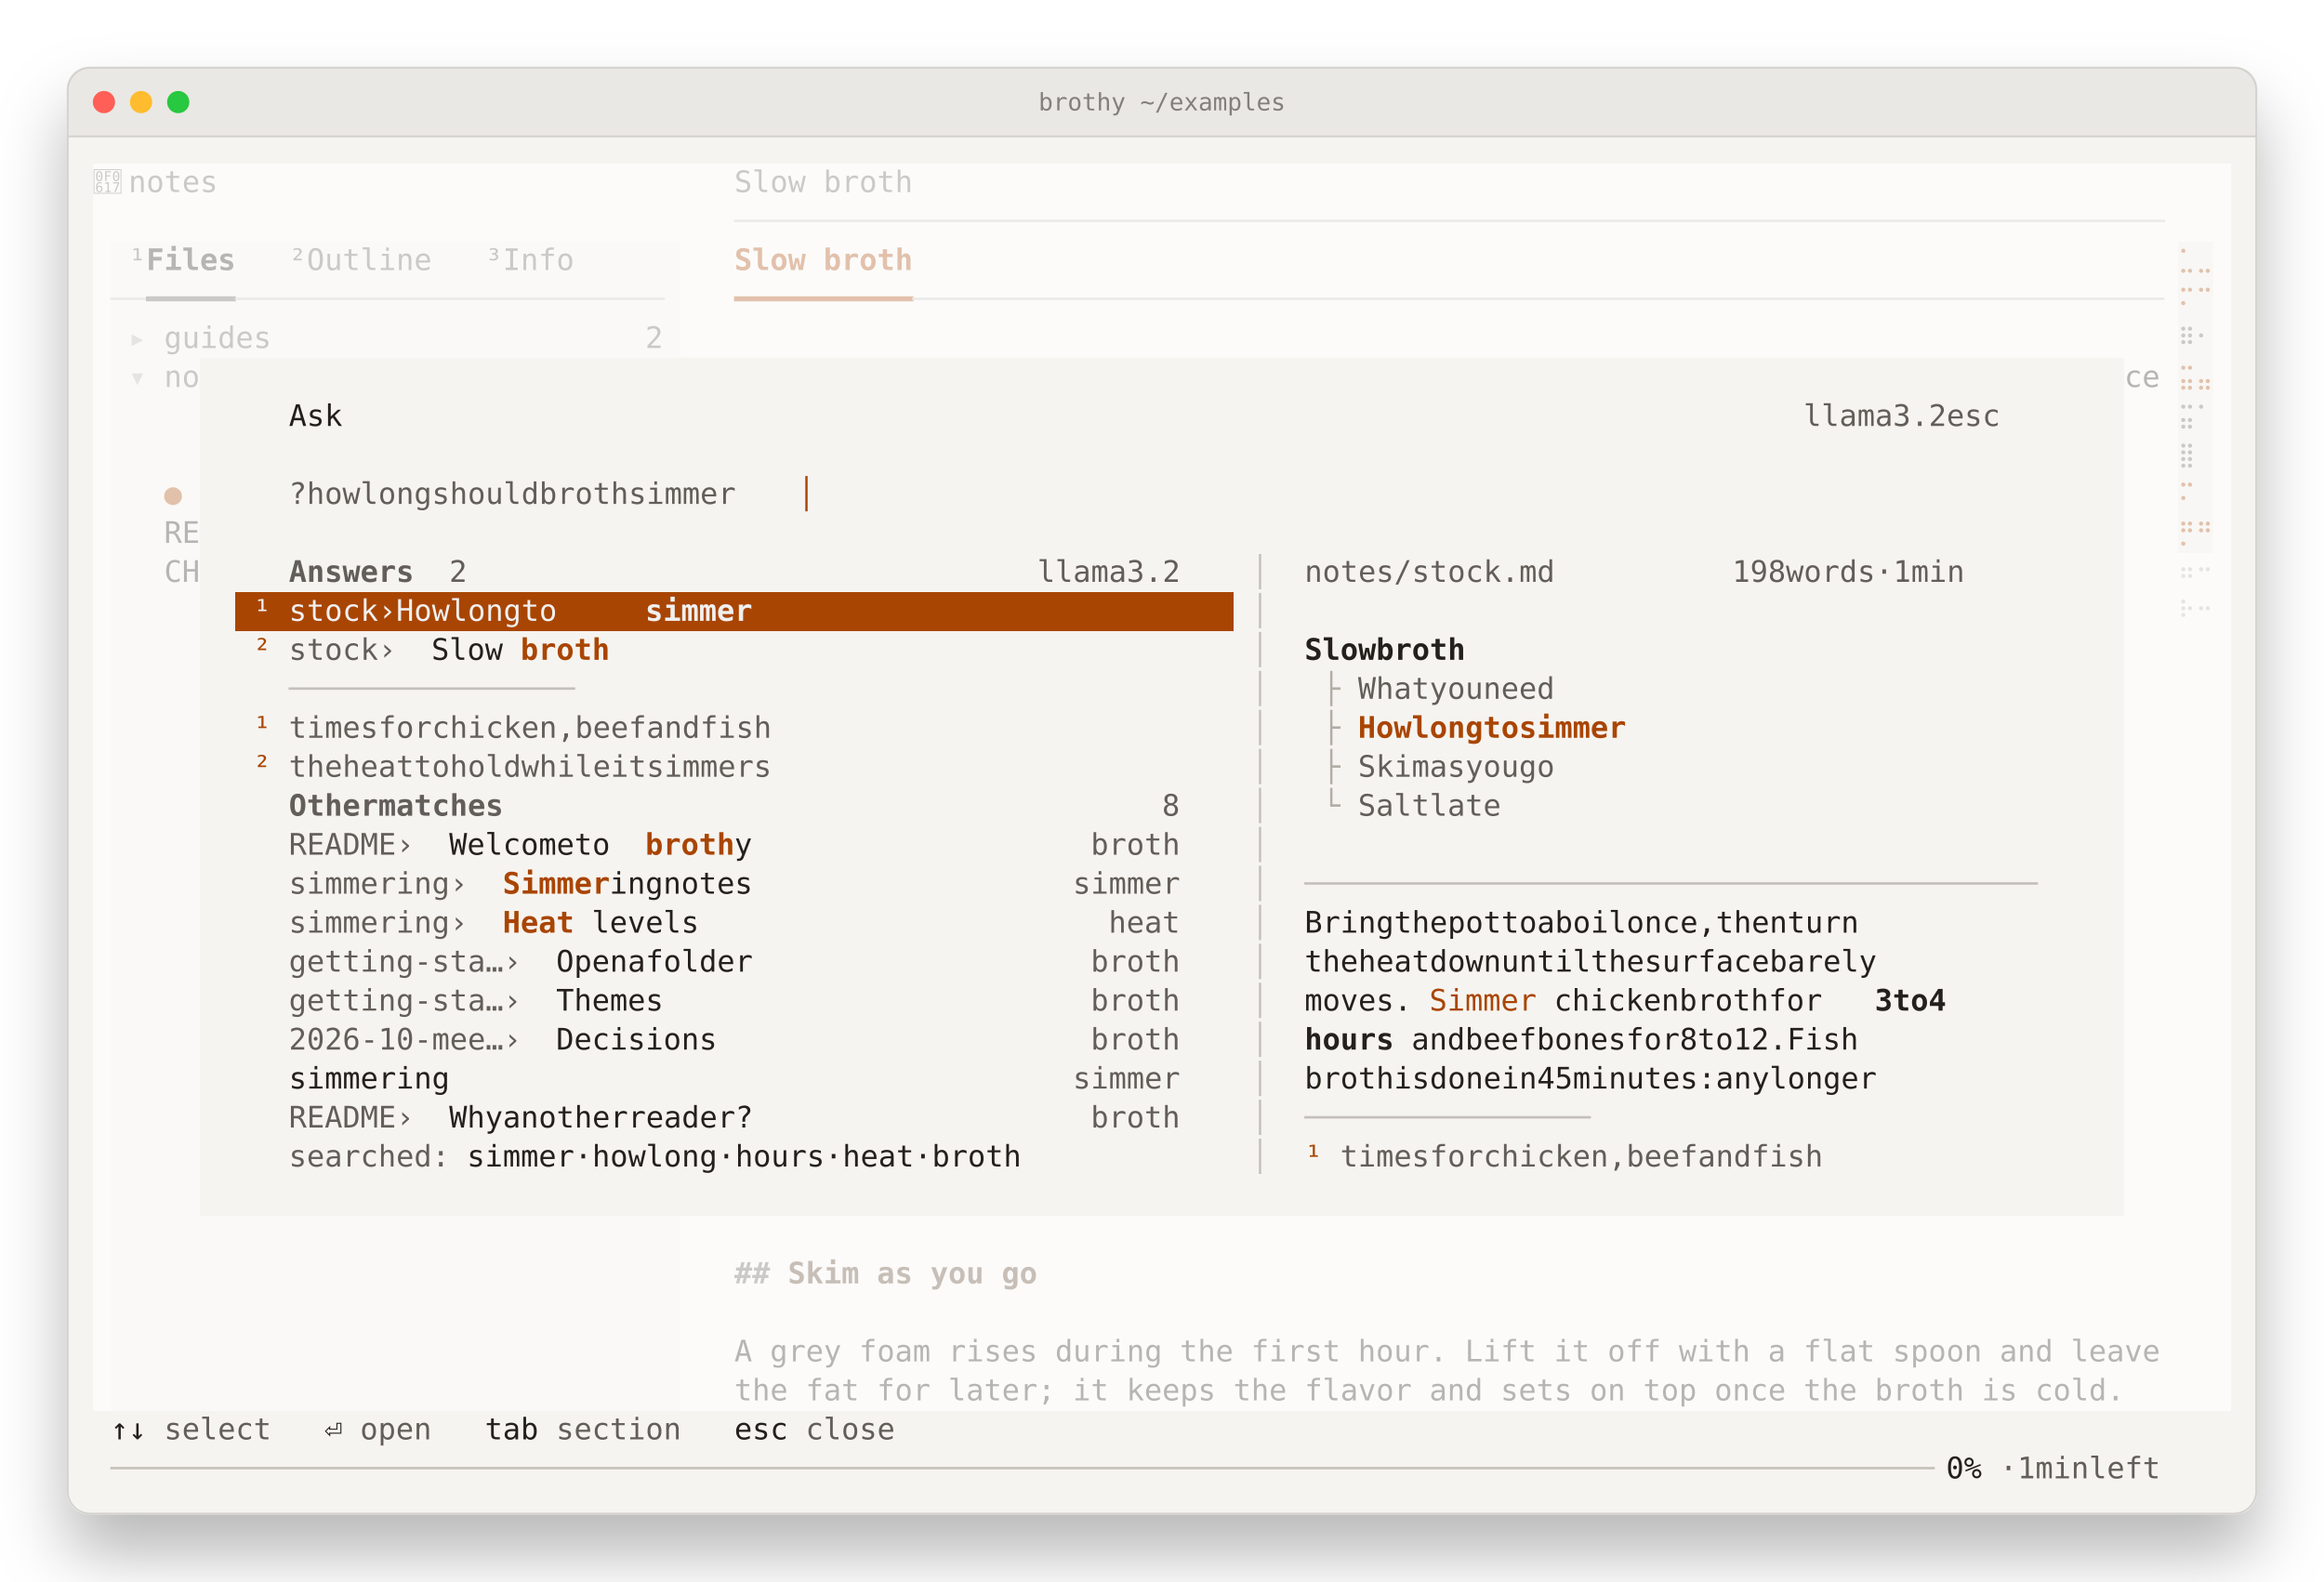
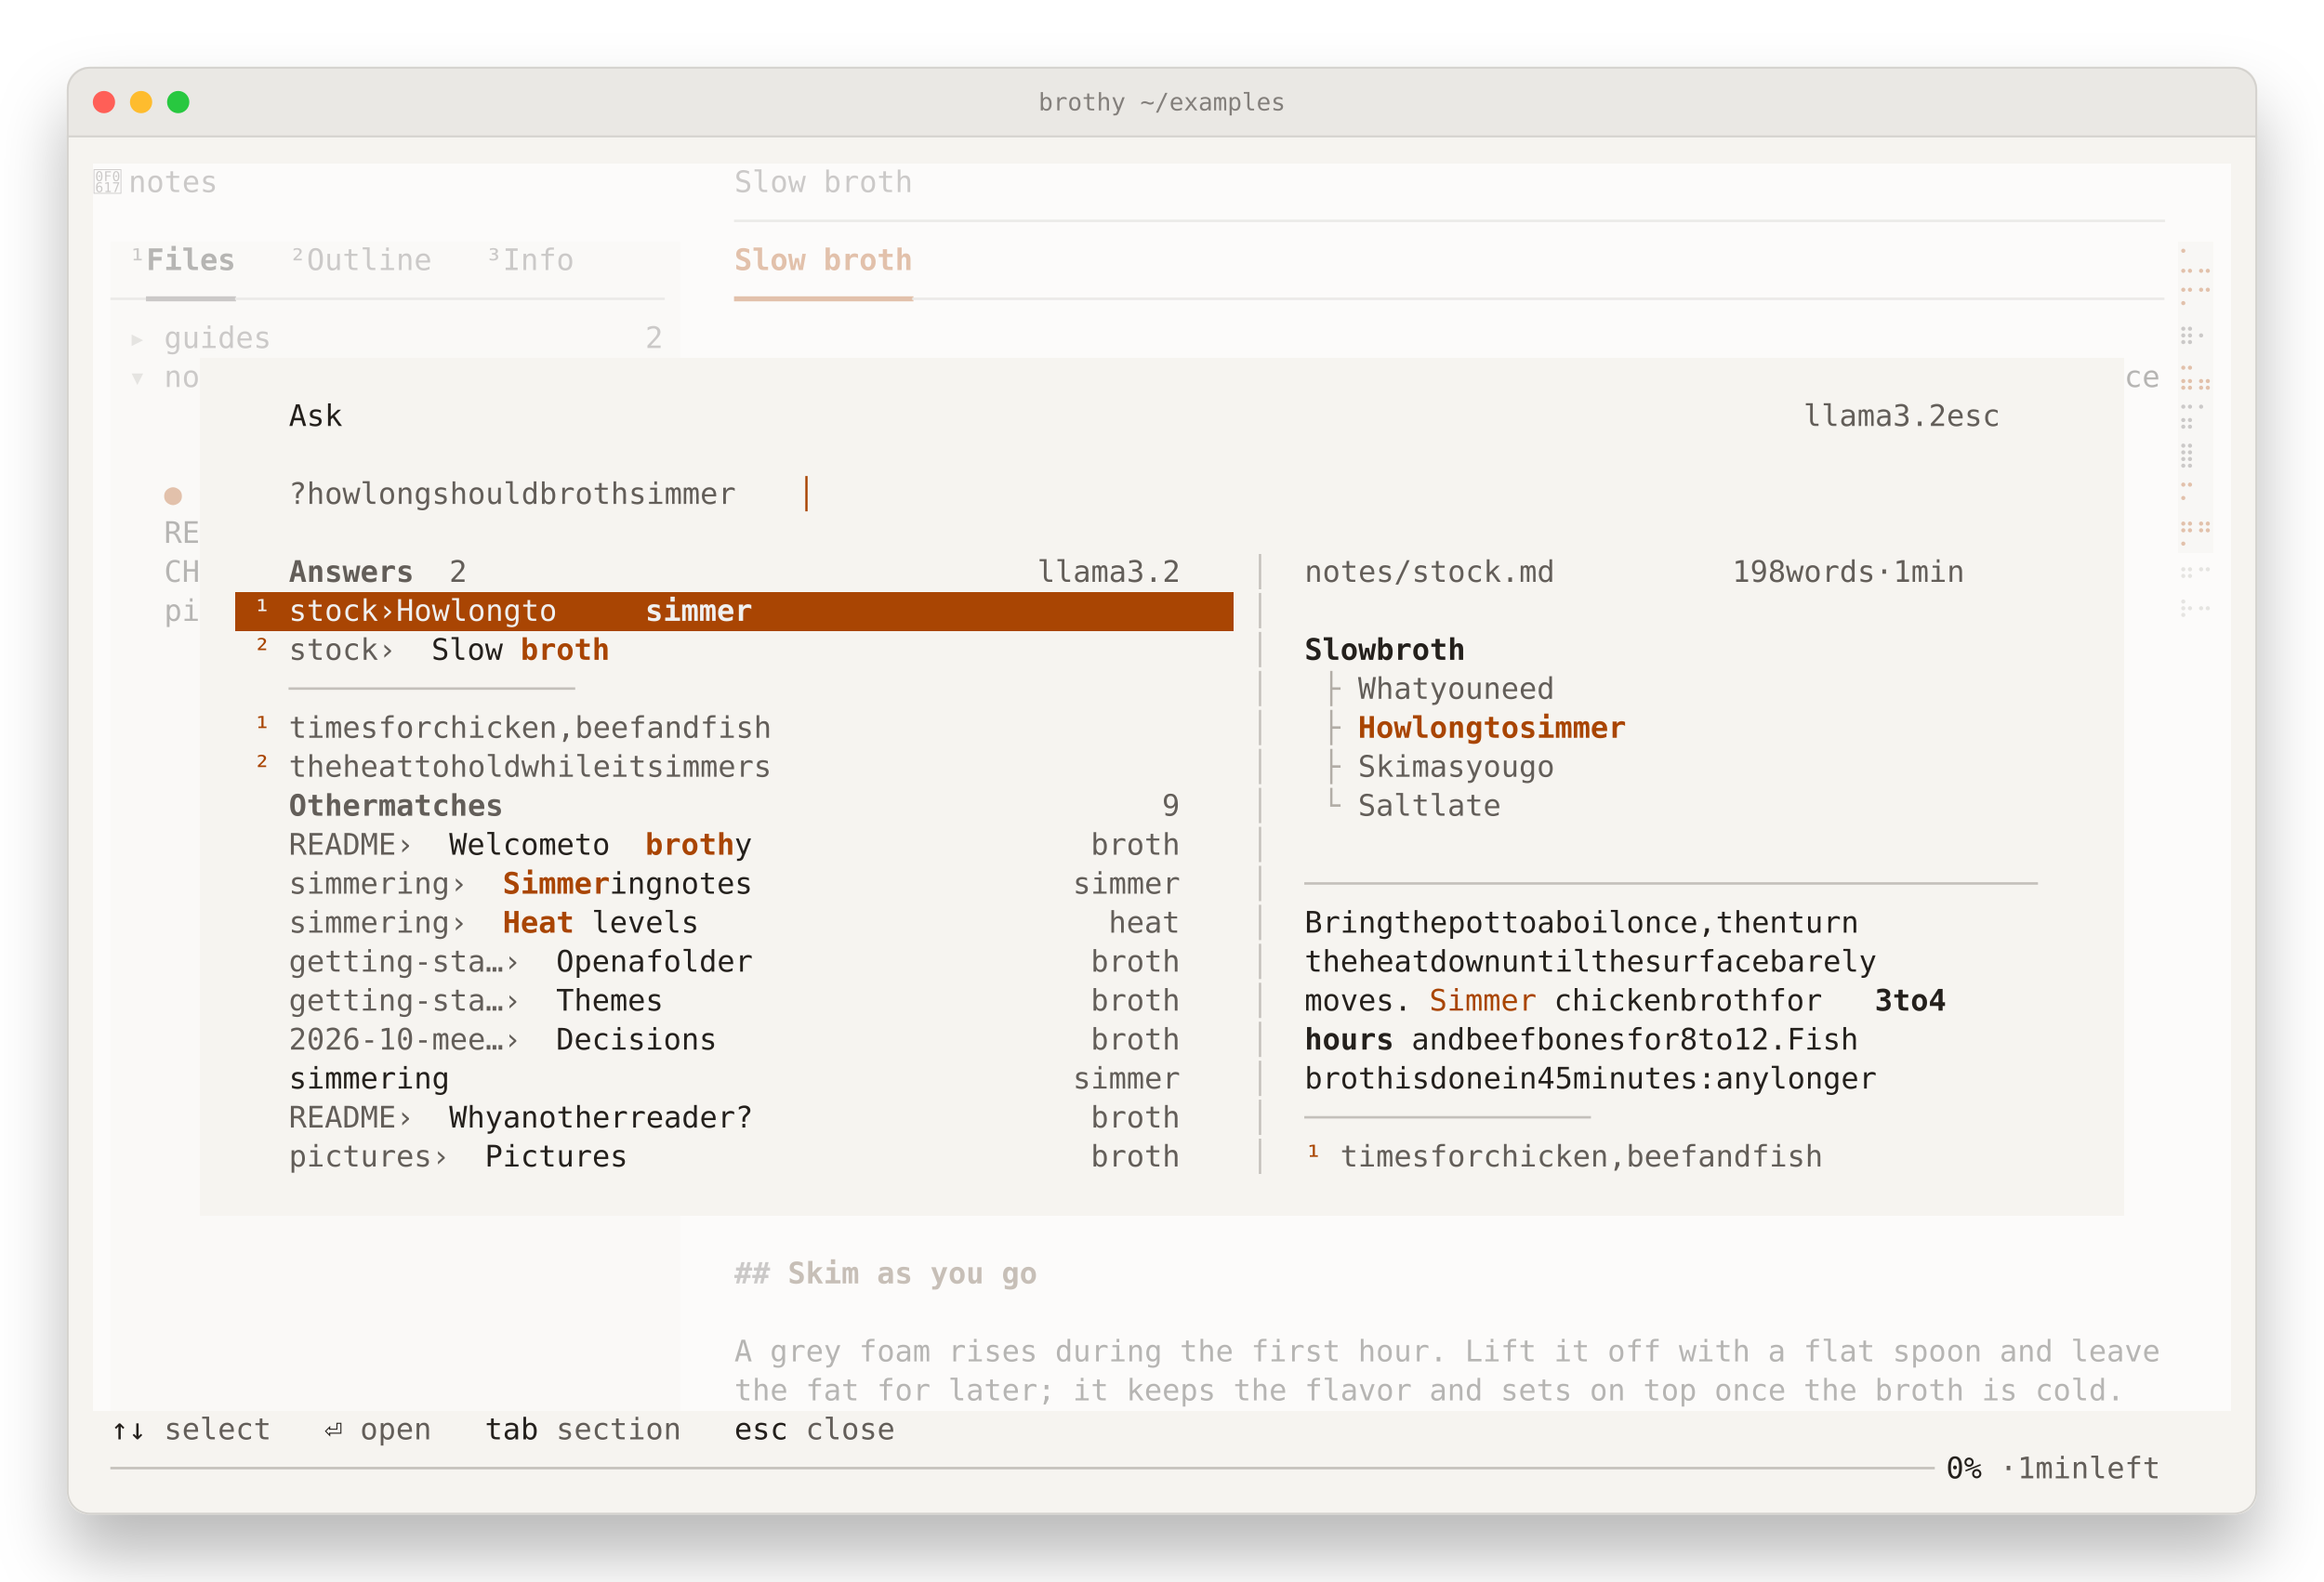
<svg xmlns="http://www.w3.org/2000/svg" width="1252" height="852" viewBox="0 0 1252 852">
  <g transform="translate(36 36)">
    <defs>
      <clipPath id="c-ask-light">
        <rect width="1180" height="780" rx="12" />
      </clipPath>
      <filter id="s-ask-light" x="-20%" y="-20%" width="140%" height="150%">
        <feGaussianBlur stdDeviation="18" />
      </filter>
    </defs>
    <rect x="0" y="22" width="1180" height="780" rx="12" fill="#000" opacity="0.28" filter="url(#s-ask-light)" />
    <g clip-path="url(#c-ask-light)">
      <rect width="1180" height="780" fill="#f6f4f0" />
      <rect width="1180" height="38" fill="#eae8e4" />
      <rect y="37" width="1180" height="1" fill="#d4d2ce" />
      <circle cx="20" cy="19" r="6" fill="#ff5f57" />
      <circle cx="40" cy="19" r="6" fill="#febc2e" />
      <circle cx="60" cy="19" r="6" fill="#28c840" />
      <text x="590" y="23.5" text-anchor="middle" font-size="13" fill="#837f7b" font-family="'JetBrainsMono Nerd Font Mono', 'JetBrains Mono', 'DejaVu Sans Mono', monospace">brothy ~/examples</text>
      <g transform="translate(14 52)" font-family="'JetBrainsMono Nerd Font Mono', 'JetBrains Mono', 'DejaVu Sans Mono', monospace" font-size="16" xml:space="preserve">
        <g shape-rendering="crispEdges">
          <rect x="0" y="0" width="1152" height="21" fill="#fcfbfa" />
          <rect x="0" y="21" width="1152" height="21" fill="#fcfbfa" />
          <rect x="0" y="42" width="9.6" height="21" fill="#fcfbfa" />
          <rect x="9.6" y="42" width="307.2" height="21" fill="#faf9f7" />
          <rect x="316.8" y="42" width="806.4" height="21" fill="#fcfbfa" />
          <rect x="1123.2" y="42" width="19.2" height="21" fill="#f8f7f5" />
          <rect x="1142.4" y="42" width="9.6" height="21" fill="#fcfbfa" />
          <rect x="0" y="63" width="9.6" height="21" fill="#fcfbfa" />
          <rect x="9.6" y="63" width="307.2" height="21" fill="#faf9f7" />
          <rect x="316.8" y="63" width="806.4" height="21" fill="#fcfbfa" />
          <rect x="1123.2" y="63" width="19.2" height="21" fill="#f8f7f5" />
          <rect x="1142.4" y="63" width="9.6" height="21" fill="#fcfbfa" />
          <rect x="0" y="84" width="9.6" height="21" fill="#fcfbfa" />
          <rect x="9.6" y="84" width="307.2" height="21" fill="#faf9f7" />
          <rect x="316.8" y="84" width="806.4" height="21" fill="#fcfbfa" />
          <rect x="1123.2" y="84" width="19.2" height="21" fill="#f8f7f5" />
          <rect x="1142.4" y="84" width="9.6" height="21" fill="#fcfbfa" />
          <rect x="0" y="105" width="9.6" height="21" fill="#fcfbfa" />
          <rect x="9.6" y="105" width="48" height="21" fill="#faf9f7" />
          <rect x="1094.4" y="105" width="28.8" height="21" fill="#fcfbfa" />
          <rect x="1123.2" y="105" width="19.2" height="21" fill="#f8f7f5" />
          <rect x="1142.4" y="105" width="9.6" height="21" fill="#fcfbfa" />
          <rect x="0" y="126" width="9.6" height="21" fill="#fcfbfa" />
          <rect x="9.6" y="126" width="48" height="21" fill="#faf9f7" />
          <rect x="1094.4" y="126" width="28.8" height="21" fill="#fcfbfa" />
          <rect x="1123.2" y="126" width="19.2" height="21" fill="#f8f7f5" />
          <rect x="1142.4" y="126" width="9.6" height="21" fill="#fcfbfa" />
          <rect x="0" y="147" width="9.6" height="21" fill="#fcfbfa" />
          <rect x="9.6" y="147" width="48" height="21" fill="#faf9f7" />
          <rect x="1094.4" y="147" width="28.8" height="21" fill="#fcfbfa" />
          <rect x="1123.2" y="147" width="19.2" height="21" fill="#f8f7f5" />
          <rect x="1142.4" y="147" width="9.6" height="21" fill="#fcfbfa" />
          <rect x="0" y="168" width="9.6" height="21" fill="#fcfbfa" />
          <rect x="9.6" y="168" width="48" height="21" fill="#faf9f7" />
          <rect x="1094.4" y="168" width="28.8" height="21" fill="#fcfbfa" />
          <rect x="1123.2" y="168" width="19.2" height="21" fill="#f8f7f5" />
          <rect x="1142.4" y="168" width="9.6" height="21" fill="#fcfbfa" />
          <rect x="0" y="189" width="9.6" height="21" fill="#fcfbfa" />
          <rect x="9.6" y="189" width="48" height="21" fill="#faf9f7" />
          <rect x="1094.4" y="189" width="28.8" height="21" fill="#fcfbfa" />
          <rect x="1123.2" y="189" width="19.2" height="21" fill="#f8f7f5" />
          <rect x="1142.4" y="189" width="9.6" height="21" fill="#fcfbfa" />
          <rect x="0" y="210" width="9.6" height="21" fill="#fcfbfa" />
          <rect x="9.6" y="210" width="48" height="21" fill="#faf9f7" />
          <rect x="1094.4" y="210" width="57.6" height="21" fill="#fcfbfa" />
          <rect x="0" y="231" width="9.6" height="21" fill="#fcfbfa" />
          <rect x="9.6" y="231" width="48" height="21" fill="#faf9f7" />
          <rect x="76.8" y="231" width="537.6" height="21" fill="#a94503" />
          <rect x="1094.4" y="231" width="57.6" height="21" fill="#fcfbfa" />
          <rect x="0" y="252" width="9.6" height="21" fill="#fcfbfa" />
          <rect x="9.6" y="252" width="48" height="21" fill="#faf9f7" />
          <rect x="1094.4" y="252" width="57.6" height="21" fill="#fcfbfa" />
          <rect x="0" y="273" width="9.6" height="21" fill="#fcfbfa" />
          <rect x="9.6" y="273" width="48" height="21" fill="#faf9f7" />
          <rect x="1094.4" y="273" width="57.6" height="21" fill="#fcfbfa" />
          <rect x="0" y="294" width="9.6" height="21" fill="#fcfbfa" />
          <rect x="9.6" y="294" width="48" height="21" fill="#faf9f7" />
          <rect x="1094.4" y="294" width="57.6" height="21" fill="#fcfbfa" />
          <rect x="0" y="315" width="9.6" height="21" fill="#fcfbfa" />
          <rect x="9.6" y="315" width="48" height="21" fill="#faf9f7" />
          <rect x="1094.4" y="315" width="57.6" height="21" fill="#fcfbfa" />
          <rect x="0" y="336" width="9.6" height="21" fill="#fcfbfa" />
          <rect x="9.6" y="336" width="48" height="21" fill="#faf9f7" />
          <rect x="1094.4" y="336" width="57.6" height="21" fill="#fcfbfa" />
          <rect x="0" y="357" width="9.6" height="21" fill="#fcfbfa" />
          <rect x="9.6" y="357" width="48" height="21" fill="#faf9f7" />
          <rect x="1094.4" y="357" width="57.6" height="21" fill="#fcfbfa" />
          <rect x="0" y="378" width="9.6" height="21" fill="#fcfbfa" />
          <rect x="9.6" y="378" width="48" height="21" fill="#faf9f7" />
          <rect x="1094.4" y="378" width="57.6" height="21" fill="#fcfbfa" />
          <rect x="0" y="399" width="9.6" height="21" fill="#fcfbfa" />
          <rect x="9.6" y="399" width="48" height="21" fill="#faf9f7" />
          <rect x="1094.4" y="399" width="57.6" height="21" fill="#fcfbfa" />
          <rect x="0" y="420" width="9.6" height="21" fill="#fcfbfa" />
          <rect x="9.6" y="420" width="48" height="21" fill="#faf9f7" />
          <rect x="1094.4" y="420" width="57.6" height="21" fill="#fcfbfa" />
          <rect x="0" y="441" width="9.6" height="21" fill="#fcfbfa" />
          <rect x="9.6" y="441" width="48" height="21" fill="#faf9f7" />
          <rect x="1094.4" y="441" width="57.6" height="21" fill="#fcfbfa" />
          <rect x="0" y="462" width="9.6" height="21" fill="#fcfbfa" />
          <rect x="9.6" y="462" width="48" height="21" fill="#faf9f7" />
          <rect x="1094.4" y="462" width="57.6" height="21" fill="#fcfbfa" />
          <rect x="0" y="483" width="9.6" height="21" fill="#fcfbfa" />
          <rect x="9.6" y="483" width="48" height="21" fill="#faf9f7" />
          <rect x="1094.4" y="483" width="57.6" height="21" fill="#fcfbfa" />
          <rect x="0" y="504" width="9.6" height="21" fill="#fcfbfa" />
          <rect x="9.6" y="504" width="48" height="21" fill="#faf9f7" />
          <rect x="1094.4" y="504" width="57.6" height="21" fill="#fcfbfa" />
          <rect x="0" y="525" width="9.6" height="21" fill="#fcfbfa" />
          <rect x="9.6" y="525" width="48" height="21" fill="#faf9f7" />
          <rect x="1094.4" y="525" width="57.6" height="21" fill="#fcfbfa" />
          <rect x="0" y="546" width="9.6" height="21" fill="#fcfbfa" />
          <rect x="9.6" y="546" width="48" height="21" fill="#faf9f7" />
          <rect x="1094.4" y="546" width="57.6" height="21" fill="#fcfbfa" />
          <rect x="0" y="567" width="9.6" height="21" fill="#fcfbfa" />
          <rect x="9.6" y="567" width="307.2" height="21" fill="#faf9f7" />
          <rect x="316.8" y="567" width="835.2" height="21" fill="#fcfbfa" />
          <rect x="0" y="588" width="9.6" height="21" fill="#fcfbfa" />
          <rect x="9.6" y="588" width="307.2" height="21" fill="#faf9f7" />
          <rect x="316.8" y="588" width="835.2" height="21" fill="#fcfbfa" />
          <rect x="0" y="609" width="9.6" height="21" fill="#fcfbfa" />
          <rect x="9.6" y="609" width="307.2" height="21" fill="#faf9f7" />
          <rect x="316.8" y="609" width="835.2" height="21" fill="#fcfbfa" />
          <rect x="0" y="630" width="9.6" height="21" fill="#fcfbfa" />
          <rect x="9.6" y="630" width="307.2" height="21" fill="#faf9f7" />
          <rect x="316.8" y="630" width="835.2" height="21" fill="#fcfbfa" />
          <rect x="0" y="651" width="9.6" height="21" fill="#fcfbfa" />
          <rect x="9.6" y="651" width="307.2" height="21" fill="#faf9f7" />
          <rect x="316.8" y="651" width="835.2" height="21" fill="#fcfbfa" />
        </g>
        <g />
        <g text-rendering="geometricPrecision">
          <text x="0" y="15.5" fill="#cbc9c8">󰘗</text>
          <text x="19.2 28.8 38.4 48 57.6" y="15.5" fill="#cbc9c8">notes</text>
          <text x="345.6 355.2 364.8 374.4" y="15.5" fill="#cbc9c8">Slow</text>
          <text x="393.6 403.2 412.8 422.4 432" y="15.5" fill="#cbc9c8">broth</text>
          <text x="345.6 355.2 364.8 374.4 384 393.6 403.2 412.8 422.4 432 441.6 451.2 460.8 470.4 480 489.6 499.2 508.8 518.4 528 537.6 547.2 556.8 566.4 576 585.6 595.2 604.8 614.4 624 633.6 643.2 652.8 662.4 672 681.6 691.2 700.8 710.4 720 729.6 739.2 748.8 758.4 768 777.6 787.2 796.8 806.4 816 825.6 835.2 844.8 854.4 864 873.6 883.2 892.8 902.4 912 921.6 931.2 940.8 950.4 960 969.6 979.2 988.8 998.4 1008 1017.6 1027.2 1036.8 1046.4 1056 1065.6 1075.2 1084.8 1094.4 1104" y="36.5" fill="#ebeae8">────────────────────────────────────────────────────────────────────────────────</text>
          <text x="19.2" y="57.5" fill="#cbc9c8">¹</text>
          <text x="28.8 38.4 48 57.6 67.2" y="57.5" fill="#b6b5b3" font-weight="700">Files</text>
          <text x="105.6 115.2 124.8 134.4 144 153.6 163.2 172.8" y="57.5" fill="#cbc9c8">²Outline</text>
          <text x="211.2 220.8 230.4 240 249.6" y="57.5" fill="#cbc9c8">³Info</text>
          <text x="345.6 355.2 364.8 374.4" y="57.5" fill="#e2c1ab" font-weight="700">Slow</text>
          <text x="393.6 403.2 412.8 422.4 432" y="57.5" fill="#e2c1ab" font-weight="700">broth</text>
          <text x="1123.2 1132.8" y="57.5" fill="#e2c1ab">⣁⣀</text>
          <text x="9.6 19.2" y="78.5" fill="#ebeae8">──</text>
          <text x="28.8 38.4 48 57.6 67.2" y="78.5" fill="#cbc9c8">━━━━━</text>
          <text x="76.8 86.4 96 105.6 115.2 124.8 134.4 144 153.6 163.2 172.8 182.4 192 201.6 211.2 220.8 230.4 240 249.6 259.2 268.8 278.4 288 297.6" y="78.5" fill="#ebeae8">────────────────────────</text>
          <text x="345.6 355.2 364.8 374.4 384 393.6 403.2 412.8 422.4 432" y="78.5" fill="#e2c1ab">━━━━━━━━━━</text>
          <text x="441.6 451.2 460.8 470.4 480 489.6 499.2 508.8 518.4 528 537.6 547.2 556.8 566.4 576 585.6 595.2 604.8 614.4 624 633.6 643.2 652.8 662.4 672 681.6 691.2 700.8 710.4 720 729.6 739.2 748.8 758.4 768 777.6 787.2 796.8 806.4 816 825.6 835.2 844.8 854.4 864 873.6 883.2 892.8 902.4 912 921.6 931.2 940.8 950.4 960 969.6 979.2 988.8 998.4 1008 1017.6 1027.2 1036.8 1046.4 1056 1065.6 1075.2 1084.8 1094.4 1104" y="78.5" fill="#ebeae8">──────────────────────────────────────────────────────────────────────</text>
          <text x="1123.2 1132.8" y="78.5" fill="#e2c1ab">⠍⠉</text>
          <text x="19.2" y="99.5" fill="#e5e4e1">▸</text>
          <text x="38.4 48 57.6 67.2 76.8 86.4" y="99.5" fill="#cbc9c8">guides</text>
          <text x="297.6" y="99.5" fill="#cbc9c8">2</text>
          <text x="1123.2 1132.8" y="99.5" fill="#cbc9c8">⠿⠂</text>
          <text x="19.2" y="120.5" fill="#e5e4e1">▾</text>
          <text x="38.4 48" y="120.5" fill="#cbc9c8">no</text>
          <text x="1094.4 1104" y="120.5" fill="#b6b5b3">ce</text>
          <text x="1123.2 1132.8" y="120.5" fill="#e2c1ab">⣭⣤</text>
          <text x="105.6 115.2 124.8" y="141.5" fill="#24201c">Ask</text>
          <text x="921.6 931.2 940.8 950.4 960 969.6 979.2 988.8 1017.6 1027.2 1036.8" y="141.5" fill="#635e59">llama3.2esc</text>
          <text x="1123.2 1132.8" y="141.5" fill="#cbc9c8">⣭⠁</text>
          <text x="1123.2" y="162.5" fill="#cbc9c8">⣿</text>
          <text x="38.4" y="183.5" fill="#e2c1ab">●</text>
          <text x="105.6 115.2 124.8 134.4 153.6 163.2 172.8 182.4 201.6 211.2 220.8 230.4 240 249.6 268.8 278.4 288 297.6 307.2 326.4 336 345.6 355.2 364.8 374.4" y="183.5" fill="#635e59">?howlongshouldbrothsimmer</text>
          <text x="384" y="183.5" fill="#a94503">▏</text>
          <text x="1123.2" y="183.5" fill="#e2c1ab">⠍</text>
          <text x="38.4 48" y="204.5" fill="#b6b5b3">RE</text>
          <text x="1123.2 1132.8" y="204.5" fill="#e2c1ab">⡛⠛</text>
          <text x="38.4 48" y="225.5" fill="#b6b5b3">CH</text>
          <text x="105.6 115.2 124.8 134.4 144 153.6 163.2" y="225.5" fill="#635e59" font-weight="700">Answers</text>
          <text x="192" y="225.5" fill="#635e59">2</text>
          <text x="508.8 518.4 528 537.6 547.2 556.8 566.4 576" y="225.5" fill="#635e59">llama3.2</text>
          <text x="624" y="225.5" fill="#c4c0bb">│</text>
          <text x="652.8 662.4 672 681.6 691.2 700.8 710.4 720 729.6 739.2 748.8 758.4 768 777.6" y="225.5" fill="#635e59">notes/stock.md</text>
          <text x="883.2 892.8 902.4 921.6 931.2 940.8 950.4 960 979.2 998.4 1017.6 1027.2 1036.8" y="225.5" fill="#635e59">198words·1min</text>
          <text x="1123.2 1132.8" y="225.5" fill="#e5e4e1">⠶⠒</text>
+           <text x="38.4 48" y="246.5" fill="#b6b5b3">pi</text>
          <text x="86.4" y="246.5" fill="#f0f0f0">¹</text>
          <text x="105.6 115.2 124.8 134.4 144 163.2 182.4 192 201.6 220.8 230.4 240 249.6 268.8 278.4" y="246.5" fill="#f0f0f0">stock›Howlongto</text>
          <text x="297.6 307.2 316.8 326.4 336 345.6" y="246.5" fill="#f0f0f0" font-weight="700">simmer</text>
          <text x="624" y="246.5" fill="#c4c0bb">│</text>
          <text x="1123.2 1132.8" y="246.5" fill="#e5e4e1">⠗⠒</text>
          <text x="86.4" y="267.5" fill="#a94503">²</text>
          <text x="105.6 115.2 124.8 134.4 144 163.2" y="267.5" fill="#635e59">stock›</text>
          <text x="182.4 192 201.6 211.2" y="267.5" fill="#24201c">Slow</text>
          <text x="230.4 240 249.6 259.2 268.8" y="267.5" fill="#a94503" font-weight="700">broth</text>
          <text x="624" y="267.5" fill="#c4c0bb">│</text>
          <text x="652.8 662.4 672 681.6 700.8 710.4 720 729.6 739.2" y="267.5" fill="#24201c" font-weight="700">Slowbroth</text>
          <text x="105.6 115.2 124.8 134.4 144 153.6 163.2 172.8 182.4 192 201.6 211.2 220.8 230.4 240 249.6" y="288.5" fill="#c4c0bb">────────────────</text>
          <text x="624" y="288.5" fill="#c4c0bb">│</text>
          <text x="662.4" y="288.5" fill="#b2ada6">├</text>
          <text x="681.6 691.2 700.8 710.4 729.6 739.2 748.8 768 777.6 787.2 796.8" y="288.5" fill="#635e59">Whatyouneed</text>
          <text x="86.4" y="309.5" fill="#a94503">¹</text>
          <text x="105.6 115.2 124.8 134.4 144 163.2 172.8 182.4 201.6 211.2 220.8 230.4 240 249.6 259.2 268.8 288 297.6 307.2 316.8 336 345.6 355.2 374.4 384 393.6 403.2" y="309.5" fill="#635e59">timesforchicken,beefandfish</text>
          <text x="624" y="309.5" fill="#c4c0bb">│</text>
          <text x="662.4" y="309.5" fill="#b2ada6">├</text>
          <text x="681.6 691.2 700.8 720 729.6 739.2 748.8 768 777.6 796.8 806.4 816 825.6 835.2 844.8" y="309.5" fill="#a94503" font-weight="700">Howlongtosimmer</text>
          <text x="86.4" y="330.5" fill="#a94503">²</text>
          <text x="105.6 115.2 124.8 144 153.6 163.2 172.8 192 201.6 220.8 230.4 240 249.6 268.8 278.4 288 297.6 307.2 326.4 336 355.2 364.8 374.4 384 393.6 403.2 412.8" y="330.5" fill="#635e59">theheattoholdwhileitsimmers</text>
          <text x="624" y="330.5" fill="#c4c0bb">│</text>
          <text x="662.4" y="330.5" fill="#b2ada6">├</text>
          <text x="681.6 691.2 700.8 710.4 729.6 739.2 758.4 768 777.6 796.8 806.4" y="330.5" fill="#635e59">Skimasyougo</text>
          <text x="105.6 115.2 124.8 134.4 144 163.2 172.8 182.4 192 201.6 211.2 220.8" y="351.5" fill="#635e59" font-weight="700">Othermatches</text>
-           <text x="576" y="351.5" fill="#635e59">8</text>
+           <text x="576" y="351.5" fill="#635e59">9</text>
          <text x="624" y="351.5" fill="#c4c0bb">│</text>
          <text x="662.4" y="351.5" fill="#b2ada6">└</text>
          <text x="681.6 691.2 700.8 710.4 729.6 739.2 748.8 758.4" y="351.5" fill="#635e59">Saltlate</text>
          <text x="105.6 115.2 124.8 134.4 144 153.6 172.8" y="372.5" fill="#635e59">README›</text>
          <text x="192 201.6 211.2 220.8 230.4 240 249.6 268.8 278.4" y="372.5" fill="#24201c">Welcometo</text>
          <text x="297.6 307.2 316.8 326.4 336" y="372.5" fill="#a94503" font-weight="700">broth</text>
          <text x="345.6" y="372.5" fill="#24201c">y</text>
          <text x="537.6 547.2 556.8 566.4 576" y="372.5" fill="#635e59">broth</text>
          <text x="624" y="372.5" fill="#c4c0bb">│</text>
          <text x="105.6 115.2 124.8 134.4 144 153.6 163.2 172.8 182.4 201.6" y="393.5" fill="#635e59">simmering›</text>
          <text x="220.8 230.4 240 249.6 259.2 268.8" y="393.5" fill="#a94503" font-weight="700">Simmer</text>
          <text x="278.4 288 297.6 316.8 326.4 336 345.6 355.2" y="393.5" fill="#24201c">ingnotes</text>
          <text x="528 537.6 547.2 556.8 566.4 576" y="393.5" fill="#635e59">simmer</text>
          <text x="624" y="393.5" fill="#c4c0bb">│</text>
          <text x="652.8 662.4 672 681.6 691.2 700.8 710.4 720 729.6 739.2 748.8 758.4 768 777.6 787.2 796.8 806.4 816 825.6 835.2 844.8 854.4 864 873.6 883.2 892.8 902.4 912 921.6 931.2 940.8 950.4 960 969.6 979.2 988.8 998.4 1008 1017.6 1027.2 1036.8" y="393.5" fill="#c4c0bb">─────────────────────────────────────────</text>
          <text x="105.6 115.2 124.8 134.4 144 153.6 163.2 172.8 182.4 201.6" y="414.5" fill="#635e59">simmering›</text>
          <text x="220.8 230.4 240 249.6" y="414.5" fill="#a94503" font-weight="700">Heat</text>
          <text x="268.8 278.4 288 297.6 307.2 316.8" y="414.5" fill="#24201c">levels</text>
          <text x="547.2 556.8 566.4 576" y="414.5" fill="#635e59">heat</text>
          <text x="624" y="414.5" fill="#c4c0bb">│</text>
          <text x="652.8 662.4 672 681.6 691.2 710.4 720 729.6 748.8 758.4 768 787.2 796.8 816 835.2 844.8 854.4 864 883.2 892.8 902.4 912 921.6 940.8 950.4 960 969.6 988.8 998.4 1008 1017.6" y="414.5" fill="#24201c">Bringthepottoaboilonce,thenturn</text>
          <text x="105.6 115.2 124.8 134.4 144 153.6 163.2 172.8 182.4 192 201.6 211.2 230.4" y="435.5" fill="#635e59">getting-sta…›</text>
          <text x="249.6 259.2 268.8 278.4 297.6 316.8 326.4 336 345.6 355.2 364.8" y="435.5" fill="#24201c">Openafolder</text>
          <text x="537.6 547.2 556.8 566.4 576" y="435.5" fill="#635e59">broth</text>
          <text x="624" y="435.5" fill="#c4c0bb">│</text>
          <text x="652.8 662.4 672 691.2 700.8 710.4 720 739.2 748.8 758.4 768 787.2 796.8 806.4 816 825.6 844.8 854.4 864 883.2 892.8 902.4 912 921.6 931.2 940.8 960 969.6 979.2 988.8 998.4 1008" y="435.5" fill="#24201c">theheatdownuntilthesurfacebarely</text>
          <text x="105.6 115.2 124.8 134.4 144 153.6 163.2 172.8 182.4 192 201.6 211.2 230.4" y="456.5" fill="#635e59">getting-sta…›</text>
          <text x="249.6 259.2 268.8 278.4 288 297.6" y="456.5" fill="#24201c">Themes</text>
          <text x="537.6 547.2 556.8 566.4 576" y="456.5" fill="#635e59">broth</text>
          <text x="624" y="456.5" fill="#c4c0bb">│</text>
          <text x="652.8 662.4 672 681.6 691.2 700.8" y="456.5" fill="#24201c">moves.</text>
          <text x="720 729.6 739.2 748.8 758.4 768" y="456.5" fill="#a94503">Simmer</text>
          <text x="787.2 796.8 806.4 816 825.6 835.2 844.8 864 873.6 883.2 892.8 902.4 921.6 931.2 940.8" y="456.5" fill="#24201c">chickenbrothfor</text>
          <text x="960 979.2 988.8 1008" y="456.5" fill="#24201c" font-weight="700">3to4</text>
          <text x="105.6 115.2 124.8 134.4 144 153.6 163.2 172.8 182.4 192 201.6 211.2 230.4" y="477.5" fill="#635e59">2026-10-mee…›</text>
          <text x="249.6 259.2 268.8 278.4 288 297.6 307.2 316.8 326.4" y="477.5" fill="#24201c">Decisions</text>
          <text x="537.6 547.2 556.8 566.4 576" y="477.5" fill="#635e59">broth</text>
          <text x="624" y="477.5" fill="#c4c0bb">│</text>
          <text x="652.8 662.4 672 681.6 691.2" y="477.5" fill="#24201c" font-weight="700">hours</text>
          <text x="710.4 720 729.6 748.8 758.4 768 777.6 796.8 806.4 816 825.6 835.2 854.4 864 873.6 892.8 912 921.6 940.8 950.4 960 979.2 988.8 998.4 1008" y="477.5" fill="#24201c">andbeefbonesfor8to12.Fish</text>
          <text x="105.6 115.2 124.8 134.4 144 153.6 163.2 172.8 182.4" y="498.5" fill="#24201c">simmering</text>
          <text x="528 537.6 547.2 556.8 566.4 576" y="498.5" fill="#635e59">simmer</text>
          <text x="624" y="498.5" fill="#c4c0bb">│</text>
          <text x="652.8 662.4 672 681.6 691.2 710.4 720 739.2 748.8 758.4 768 787.2 796.8 816 825.6 844.8 854.4 864 873.6 883.2 892.8 902.4 912 931.2 940.8 950.4 969.6 979.2 988.8 998.4 1008 1017.6" y="498.5" fill="#24201c">brothisdonein45minutes:anylonger</text>
          <text x="105.6 115.2 124.8 134.4 144 153.6 172.8" y="519.5" fill="#635e59">README›</text>
          <text x="192 201.6 211.2 230.4 240 249.6 259.2 268.8 278.4 288 307.2 316.8 326.4 336 345.6 355.2 364.8" y="519.5" fill="#24201c">Whyanotherreader?</text>
          <text x="537.6 547.2 556.8 566.4 576" y="519.5" fill="#635e59">broth</text>
          <text x="624" y="519.5" fill="#c4c0bb">│</text>
          <text x="652.8 662.4 672 681.6 691.2 700.8 710.4 720 729.6 739.2 748.8 758.4 768 777.6 787.2 796.8" y="519.5" fill="#c4c0bb">────────────────</text>
-           <text x="105.6 115.2 124.8 134.4 144 153.6 163.2 172.8 182.4" y="540.5" fill="#635e59">searched:</text>
-           <text x="201.6 211.2 220.8 230.4 240 249.6 268.8 288 297.6 307.2 326.4 336 345.6 355.2 374.4 393.6 403.2 412.8 422.4 432 451.2 470.4 480 489.6 499.2 518.4 537.6 547.2 556.8 566.4 576" y="540.5" fill="#24201c">simmer·howlong·hours·heat·broth</text>
+           <text x="105.6 115.2 124.8 134.4 144 153.6 163.2 172.8 192" y="540.5" fill="#635e59">pictures›</text>
+           <text x="211.2 220.8 230.4 240 249.6 259.2 268.8 278.4" y="540.5" fill="#24201c">Pictures</text>
+           <text x="537.6 547.2 556.8 566.4 576" y="540.5" fill="#635e59">broth</text>
          <text x="624" y="540.5" fill="#c4c0bb">│</text>
          <text x="652.8" y="540.5" fill="#a94503">¹</text>
          <text x="672 681.6 691.2 700.8 710.4 729.6 739.2 748.8 768 777.6 787.2 796.8 806.4 816 825.6 835.2 854.4 864 873.6 883.2 902.4 912 921.6 940.8 950.4 960 969.6" y="540.5" fill="#635e59">timesforchicken,beefandfish</text>
          <text x="345.6 355.2" y="603.5" fill="#cbc9c8" font-weight="700">##</text>
          <text x="374.4 384 393.6 403.2" y="603.5" fill="#c7bfb7" font-weight="700">Skim</text>
          <text x="422.4 432" y="603.5" fill="#c7bfb7" font-weight="700">as</text>
          <text x="451.2 460.8 470.4" y="603.5" fill="#c7bfb7" font-weight="700">you</text>
          <text x="489.6 499.2" y="603.5" fill="#c7bfb7" font-weight="700">go</text>
          <text x="345.6" y="645.5" fill="#b6b5b3">A</text>
          <text x="364.8 374.4 384 393.6" y="645.5" fill="#b6b5b3">grey</text>
          <text x="412.8 422.4 432 441.6" y="645.5" fill="#b6b5b3">foam</text>
          <text x="460.8 470.4 480 489.6 499.2" y="645.5" fill="#b6b5b3">rises</text>
          <text x="518.4 528 537.6 547.2 556.8 566.4" y="645.5" fill="#b6b5b3">during</text>
          <text x="585.6 595.2 604.8" y="645.5" fill="#b6b5b3">the</text>
          <text x="624 633.6 643.2 652.8 662.4" y="645.5" fill="#b6b5b3">first</text>
          <text x="681.6 691.2 700.8 710.4 720" y="645.5" fill="#b6b5b3">hour.</text>
          <text x="739.2 748.8 758.4 768" y="645.5" fill="#b6b5b3">Lift</text>
          <text x="787.2 796.8" y="645.5" fill="#b6b5b3">it</text>
          <text x="816 825.6 835.2" y="645.5" fill="#b6b5b3">off</text>
          <text x="854.4 864 873.6 883.2" y="645.5" fill="#b6b5b3">with</text>
          <text x="902.4" y="645.5" fill="#b6b5b3">a</text>
          <text x="921.6 931.2 940.8 950.4" y="645.5" fill="#b6b5b3">flat</text>
          <text x="969.6 979.2 988.8 998.4 1008" y="645.5" fill="#b6b5b3">spoon</text>
          <text x="1027.2 1036.8 1046.4" y="645.5" fill="#b6b5b3">and</text>
          <text x="1065.6 1075.2 1084.8 1094.4 1104" y="645.5" fill="#b6b5b3">leave</text>
          <text x="345.6 355.2 364.8" y="666.5" fill="#b6b5b3">the</text>
          <text x="384 393.6 403.2" y="666.5" fill="#b6b5b3">fat</text>
          <text x="422.4 432 441.6" y="666.5" fill="#b6b5b3">for</text>
          <text x="460.8 470.4 480 489.6 499.2 508.8" y="666.5" fill="#b6b5b3">later;</text>
          <text x="528 537.6" y="666.5" fill="#b6b5b3">it</text>
          <text x="556.8 566.4 576 585.6 595.2" y="666.5" fill="#b6b5b3">keeps</text>
          <text x="614.4 624 633.6" y="666.5" fill="#b6b5b3">the</text>
          <text x="652.8 662.4 672 681.6 691.2 700.8" y="666.5" fill="#b6b5b3">flavor</text>
          <text x="720 729.6 739.2" y="666.5" fill="#b6b5b3">and</text>
          <text x="758.4 768 777.6 787.2" y="666.5" fill="#b6b5b3">sets</text>
          <text x="806.4 816" y="666.5" fill="#b6b5b3">on</text>
          <text x="835.2 844.8 854.4" y="666.5" fill="#b6b5b3">top</text>
          <text x="873.6 883.2 892.8 902.4" y="666.5" fill="#b6b5b3">once</text>
          <text x="921.6 931.2 940.8" y="666.5" fill="#b6b5b3">the</text>
          <text x="960 969.6 979.2 988.8 998.4" y="666.5" fill="#b6b5b3">broth</text>
          <text x="1017.6 1027.2" y="666.5" fill="#b6b5b3">is</text>
          <text x="1046.4 1056 1065.6 1075.2 1084.8" y="666.5" fill="#b6b5b3">cold.</text>
          <text x="9.6 19.2" y="687.5" fill="#24201c">↑↓</text>
          <text x="38.4 48 57.6 67.2 76.8 86.4" y="687.5" fill="#635e59">select</text>
          <text x="124.8" y="687.5" fill="#24201c">⏎</text>
          <text x="144 153.6 163.2 172.8" y="687.5" fill="#635e59">open</text>
          <text x="211.2 220.8 230.4" y="687.5" fill="#24201c">tab</text>
          <text x="249.6 259.2 268.8 278.4 288 297.6 307.2" y="687.5" fill="#635e59">section</text>
          <text x="345.6 355.2 364.8" y="687.5" fill="#24201c">esc</text>
          <text x="384 393.6 403.2 412.8 422.4" y="687.5" fill="#635e59">close</text>
          <text x="9.6 19.2 28.8 38.4 48 57.6 67.2 76.8 86.4 96 105.6 115.2 124.8 134.4 144 153.6 163.2 172.8 182.4 192 201.6 211.2 220.8 230.4 240 249.6 259.2 268.8 278.4 288 297.6 307.2 316.8 326.4 336 345.6 355.2 364.8 374.4 384 393.6 403.2 412.8 422.4 432 441.6 451.2 460.8 470.4 480 489.6 499.2 508.8 518.4 528 537.6 547.2 556.8 566.4 576 585.6 595.2 604.8 614.4 624 633.6 643.2 652.8 662.4 672 681.6 691.2 700.8 710.4 720 729.6 739.2 748.8 758.4 768 777.6 787.2 796.8 806.4 816 825.6 835.2 844.8 854.4 864 873.6 883.2 892.8 902.4 912 921.6 931.2 940.8 950.4 960 969.6 979.2" y="708.5" fill="#c4c0bb">──────────────────────────────────────────────────────────────────────────────────────────────────────</text>
          <text x="998.4 1008" y="708.5" fill="#24201c">0%</text>
          <text x="1027.2 1046.4 1065.6 1075.2 1084.8 1104 1113.6 1123.2 1132.8" y="708.5" fill="#635e59">·1minleft</text>
        </g>
      </g>
    </g>
    <rect x="0.5" y="0.5" width="1179" height="779" rx="12" fill="none" stroke="#d4d2ce" />
  </g>
</svg>
